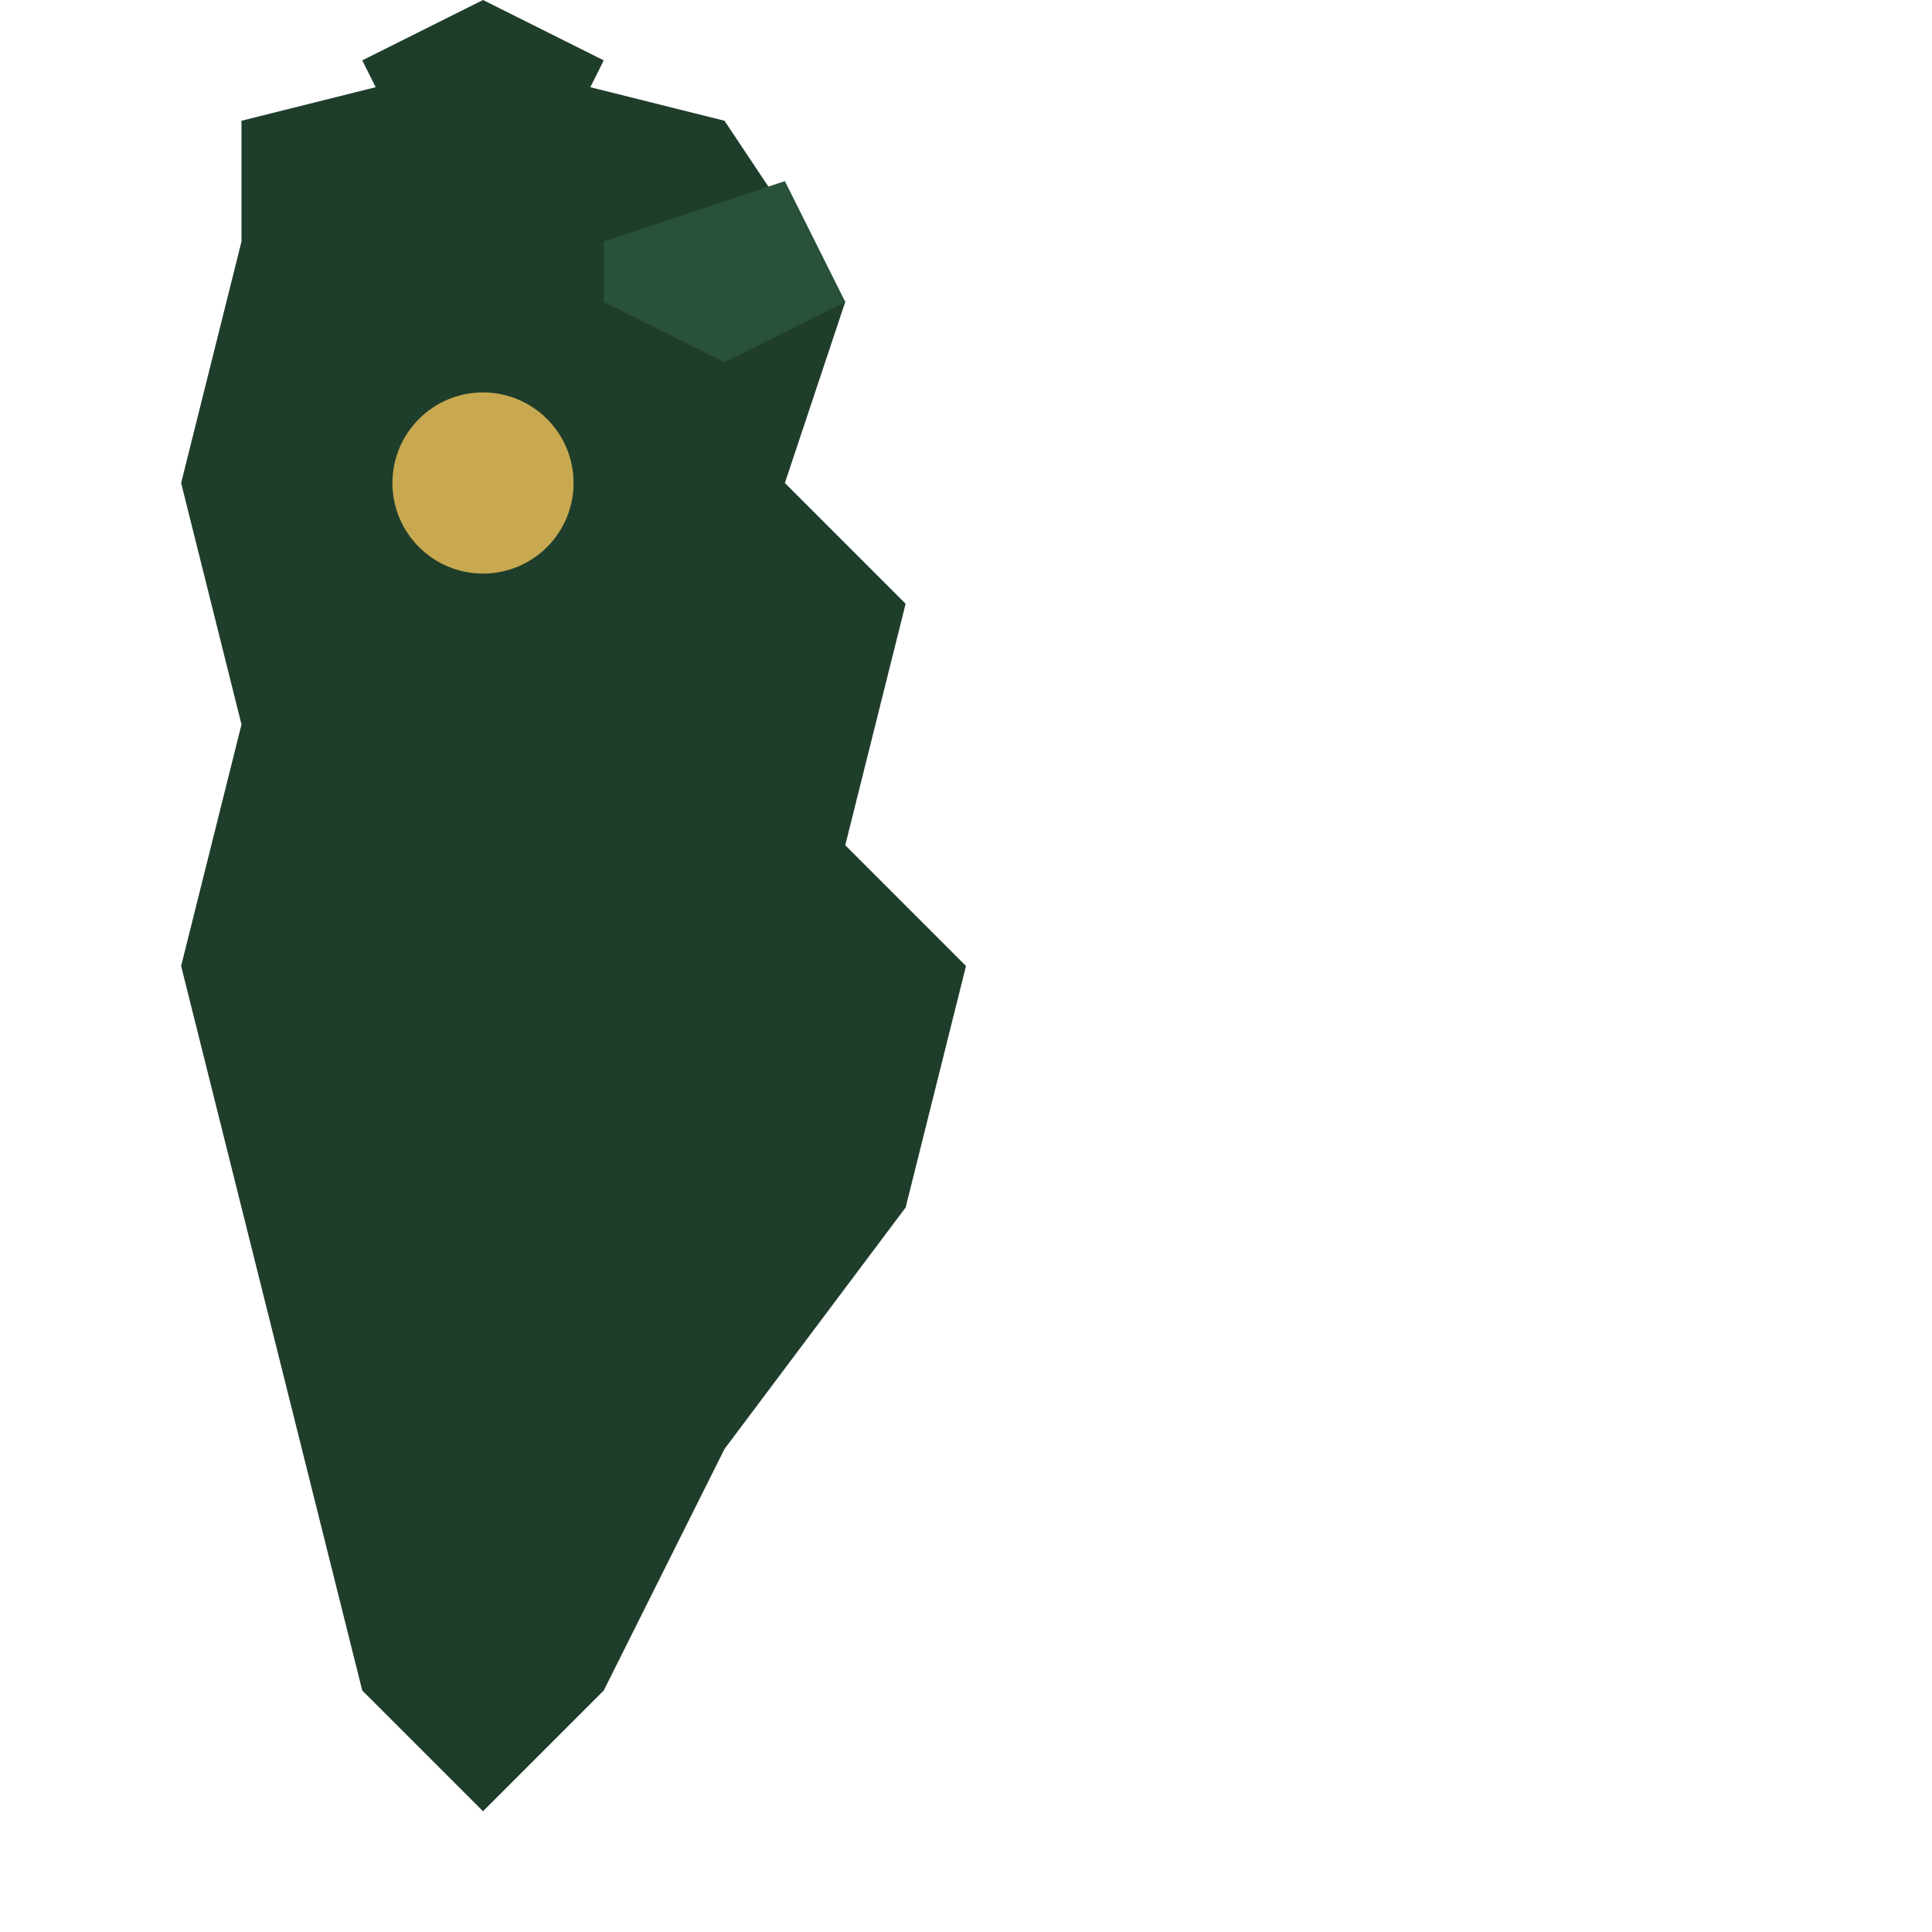
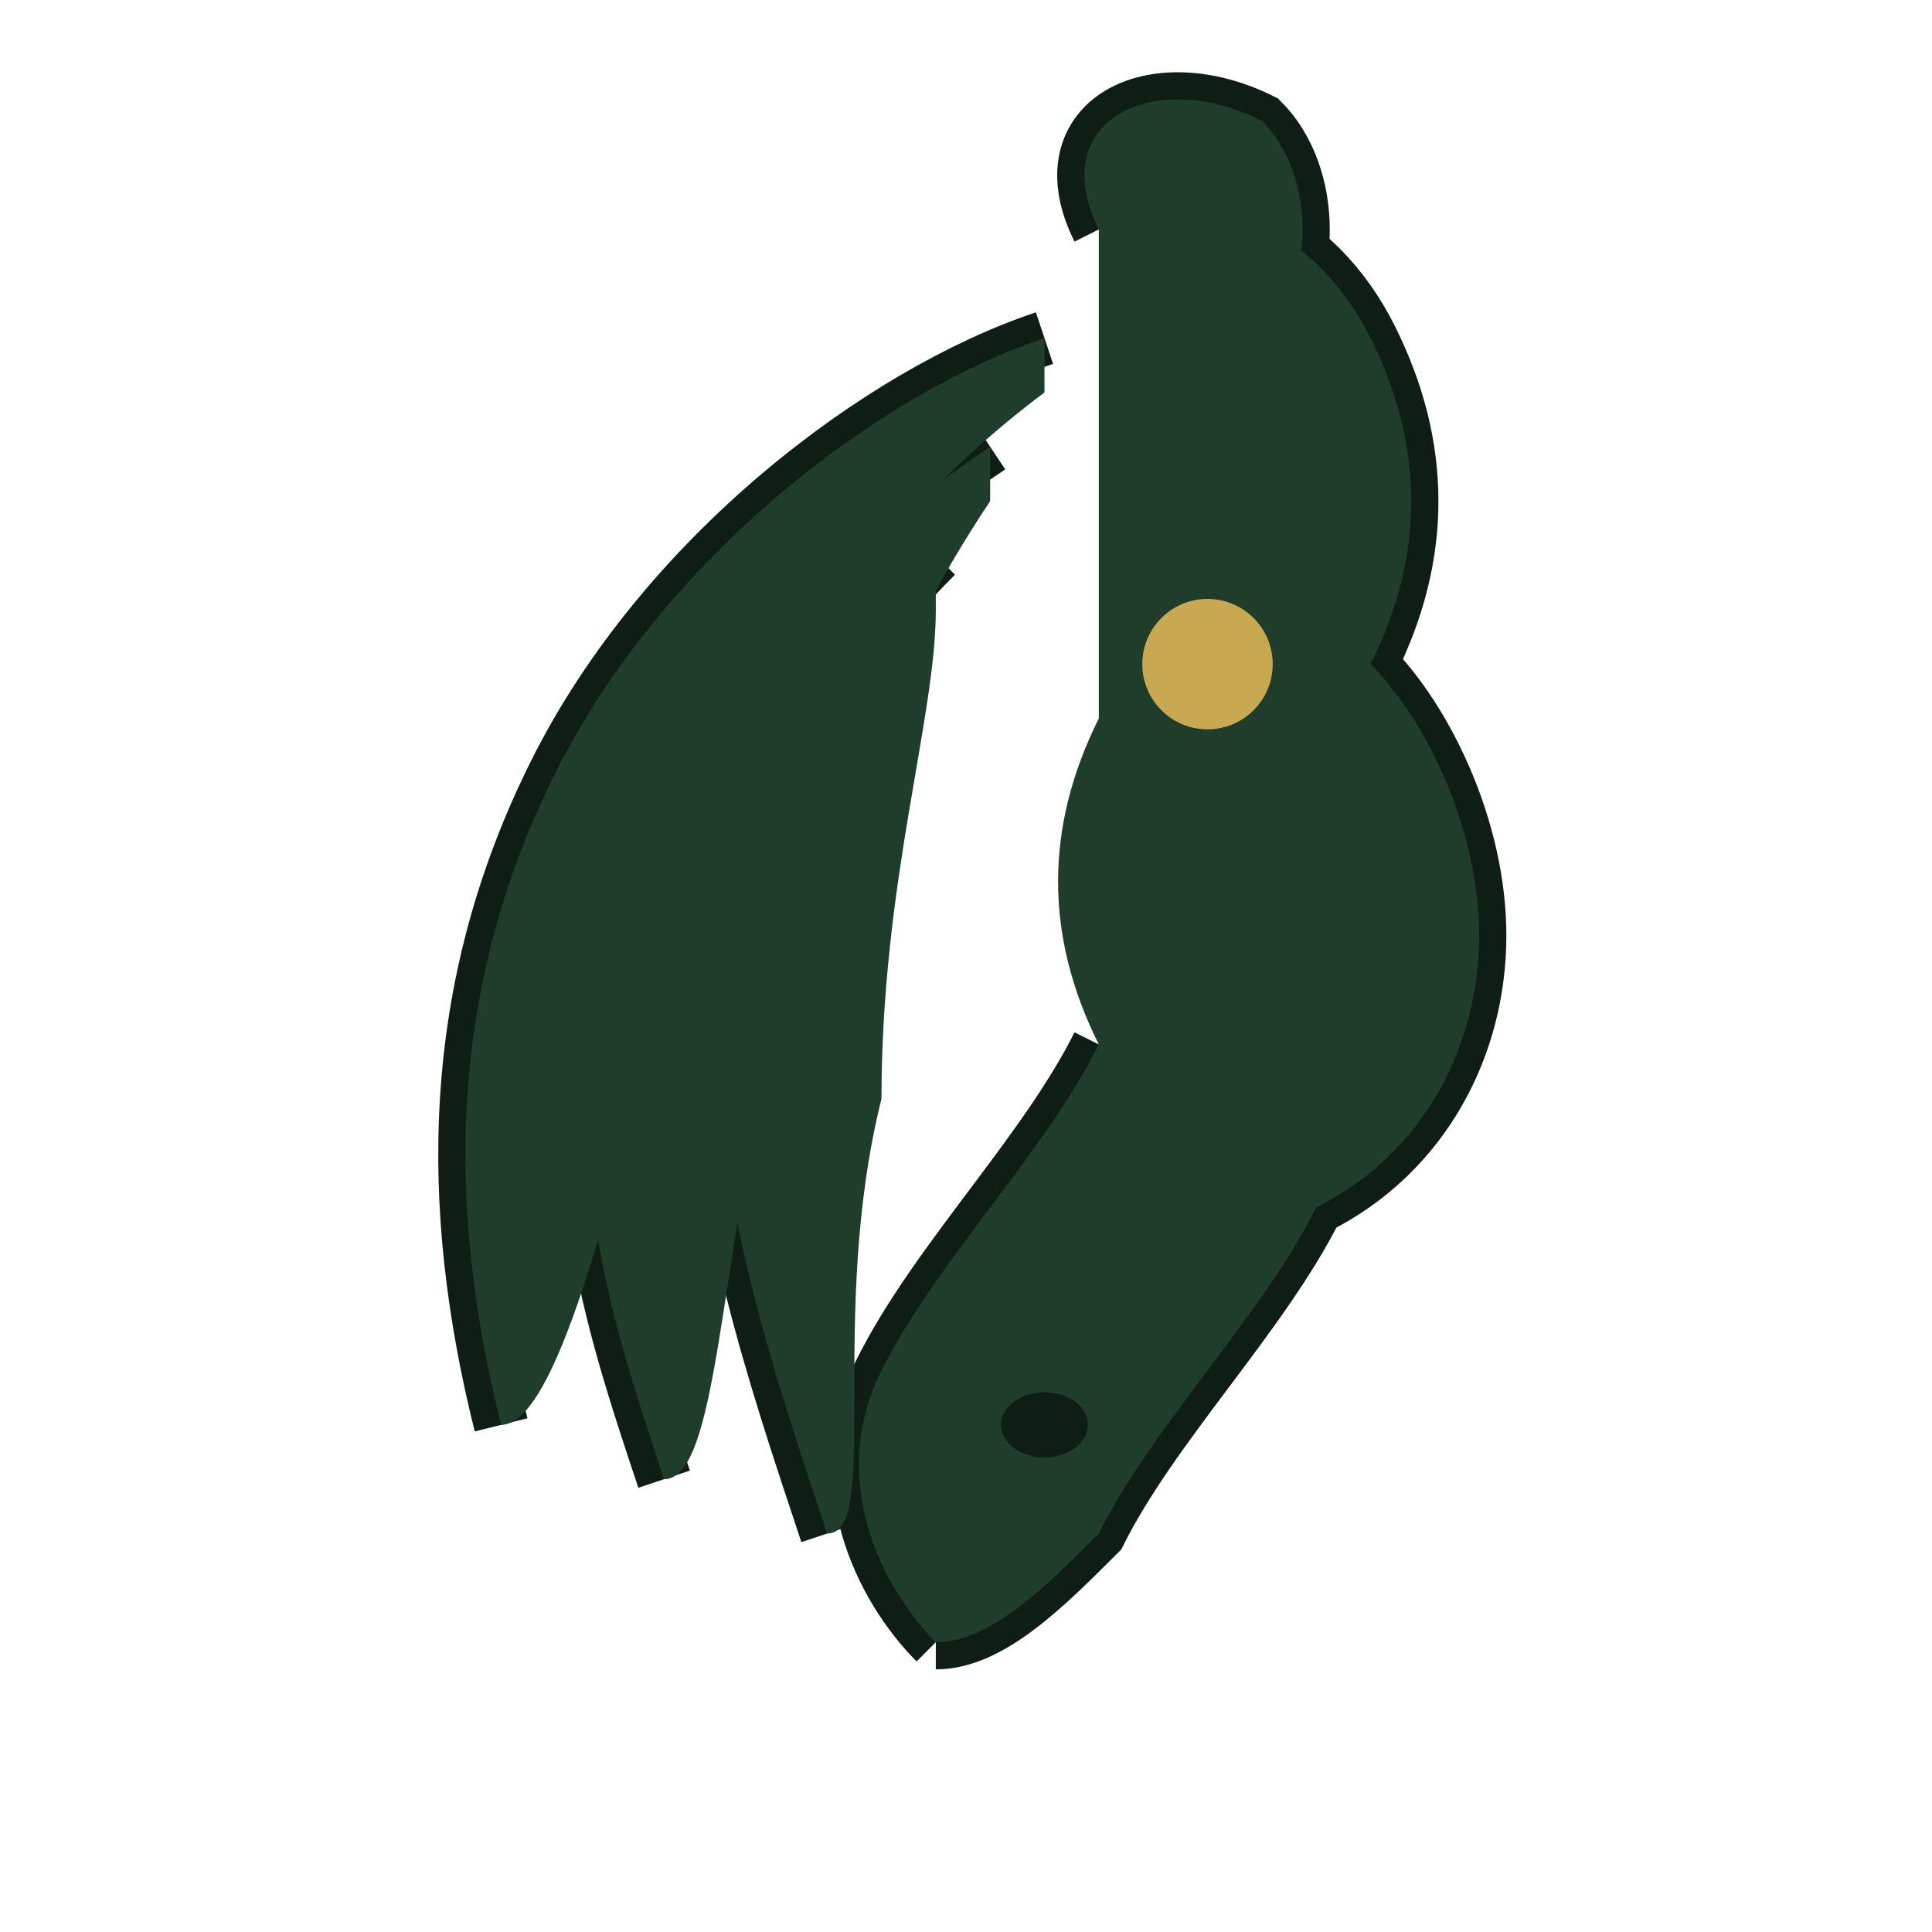
<svg xmlns="http://www.w3.org/2000/svg" width="32" height="32" viewBox="0 0 32 32">
-   <g fill="#1F3D2B">
-     <path d="M4 2 L8 1 L12 2 L14 5 L13 8 L15 10 L14 14 L16 16 L15 20 L12 24 L10 28 L8 30 L6 28 L5 24 L4 20 L3 16 L4 12 L3 8 L4 4 Z" />
-     <path d="M6 1 L8 0 L10 1 L9 3 L7 3 Z" />
-     <circle cx="8" cy="8" r="1.5" fill="#C8A951" />
-     <path d="M10 4 L13 3 L14 5 L12 6 L10 5 Z" fill="#2a5139" />
+   <g transform="translate(2, 2) scale(0.9)">
+     <g fill="none" stroke="#0f1e15" stroke-width="1">
+       <path d="M18 2 C20 1 22 2 23 4 C24 6 24 8 23 10 C24 11 25 13 25 15 C25 17 24 19 22 20 C21 22 19 24 18 26 C17 27 16 28 15 28" />
+       <path d="M15 28 C14 27 13 25 14 23 C15 21 17 19 18 17" />
+       <path d="M17 4 C14 5 10 8 8 12 C6 16 6 20 7 24" />
+       <path d="M16 6 C13 8 10 11 9 15 C8 19 9 22 10 25" />
+       <path d="M15 8 C13 10 11 13 11 17 C11 20 12 23 13 26" />
+       <path d="M18 2 C17 0 19 -1 21 0 C22 1 22 3 21 4" />
+     </g>
+     <g fill="#1F3D2B">
+       <path d="M18 2 C20 1 22 2 23 4 C24 6 24 8 23 10 C24 11 25 13 25 15 C25 17 24 19 22 20 C21 22 19 24 18 26 C17 27 16 28 15 28 C14 27 13 25 14 23 C15 21 17 19 18 17 C17 15 17 13 18 11 C18 9 18 6 18 4 Z" />
+       <path d="M17 4 C14 5 10 8 8 12 C6 16 6 20 7 24 C8 24 9 20 10 16 C11 12 13 8 17 5 Z" />
+       <path d="M16 6 C13 8 10 11 9 15 C8 19 9 22 10 25 C11 25 11 21 12 17 C13 13 14 10 16 7 Z" />
+       <path d="M15 8 C13 10 11 13 11 17 C11 20 12 23 13 26 C14 26 13 22 14 18 C14 14 15 11 15 9 Z" />
+       <path d="M18 2 C17 0 19 -1 21 0 C22 1 22 3 21 4 C20 3 19 3 18 2 Z" />
+     </g>
+     <circle cx="20" cy="10" r="1.2" fill="#C8A951" />
+     <ellipse cx="17" cy="24" rx="0.8" ry="0.6" fill="#0f1e15" />
  </g>
</svg>
